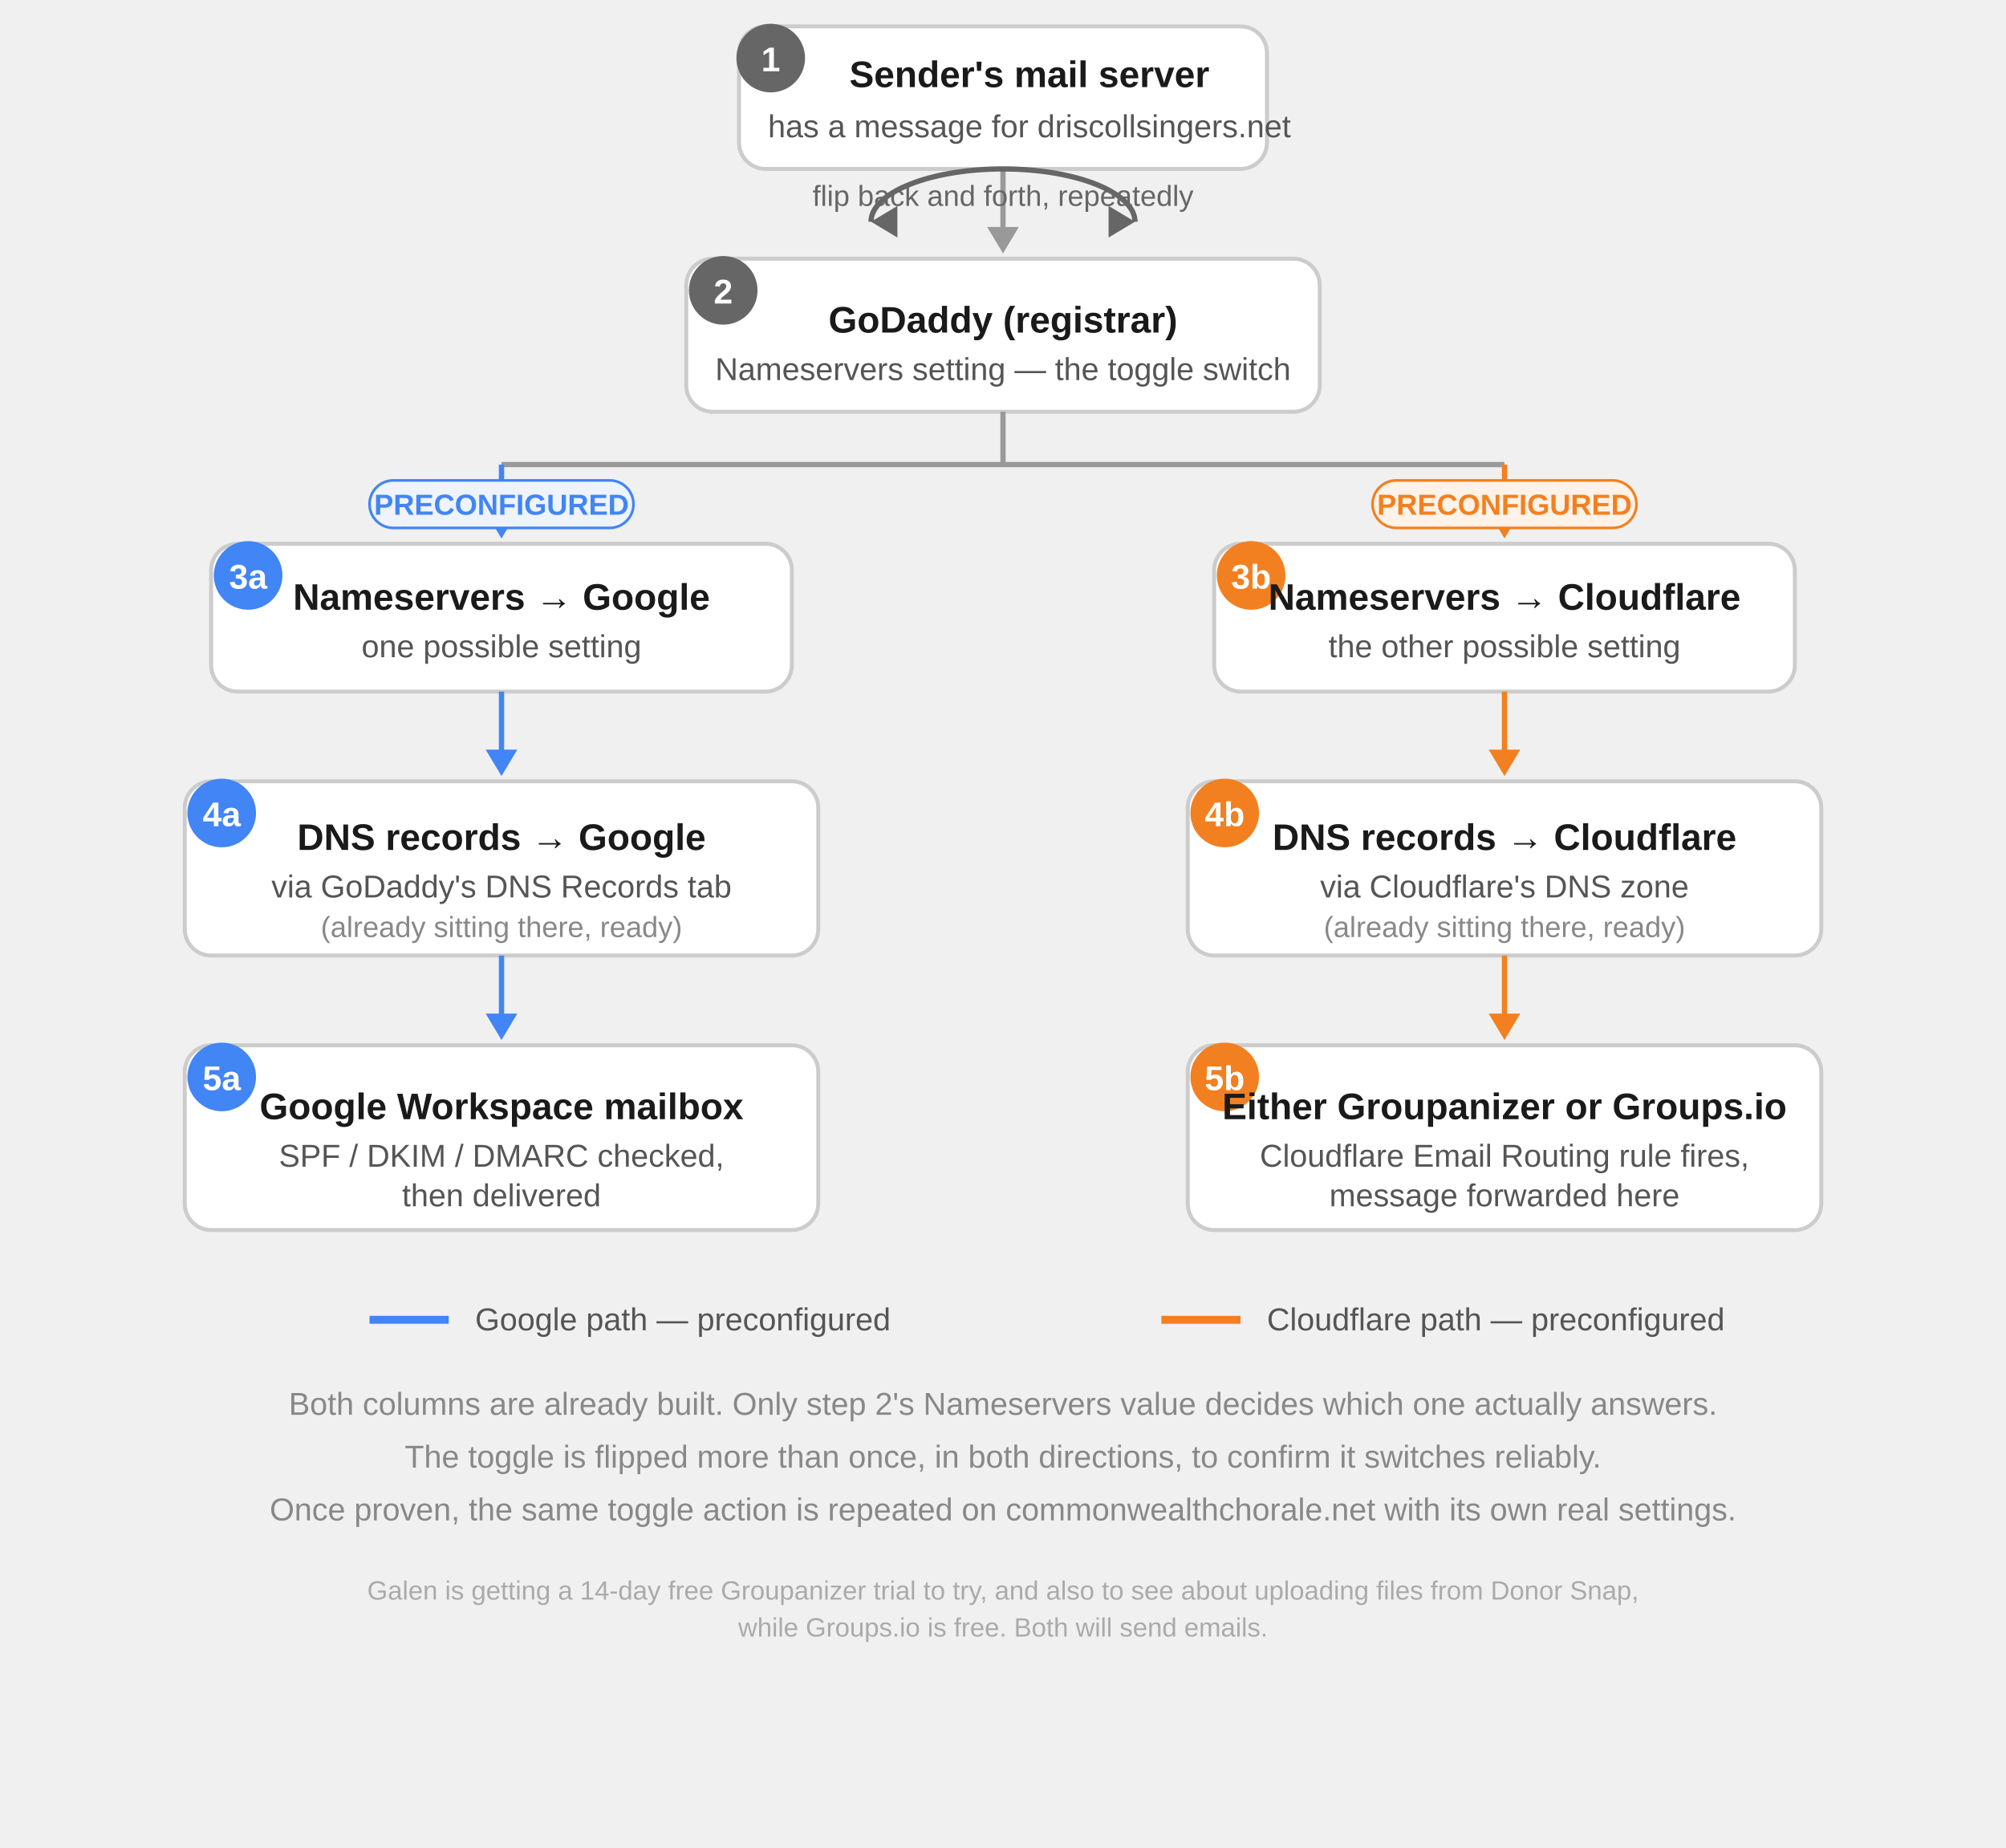
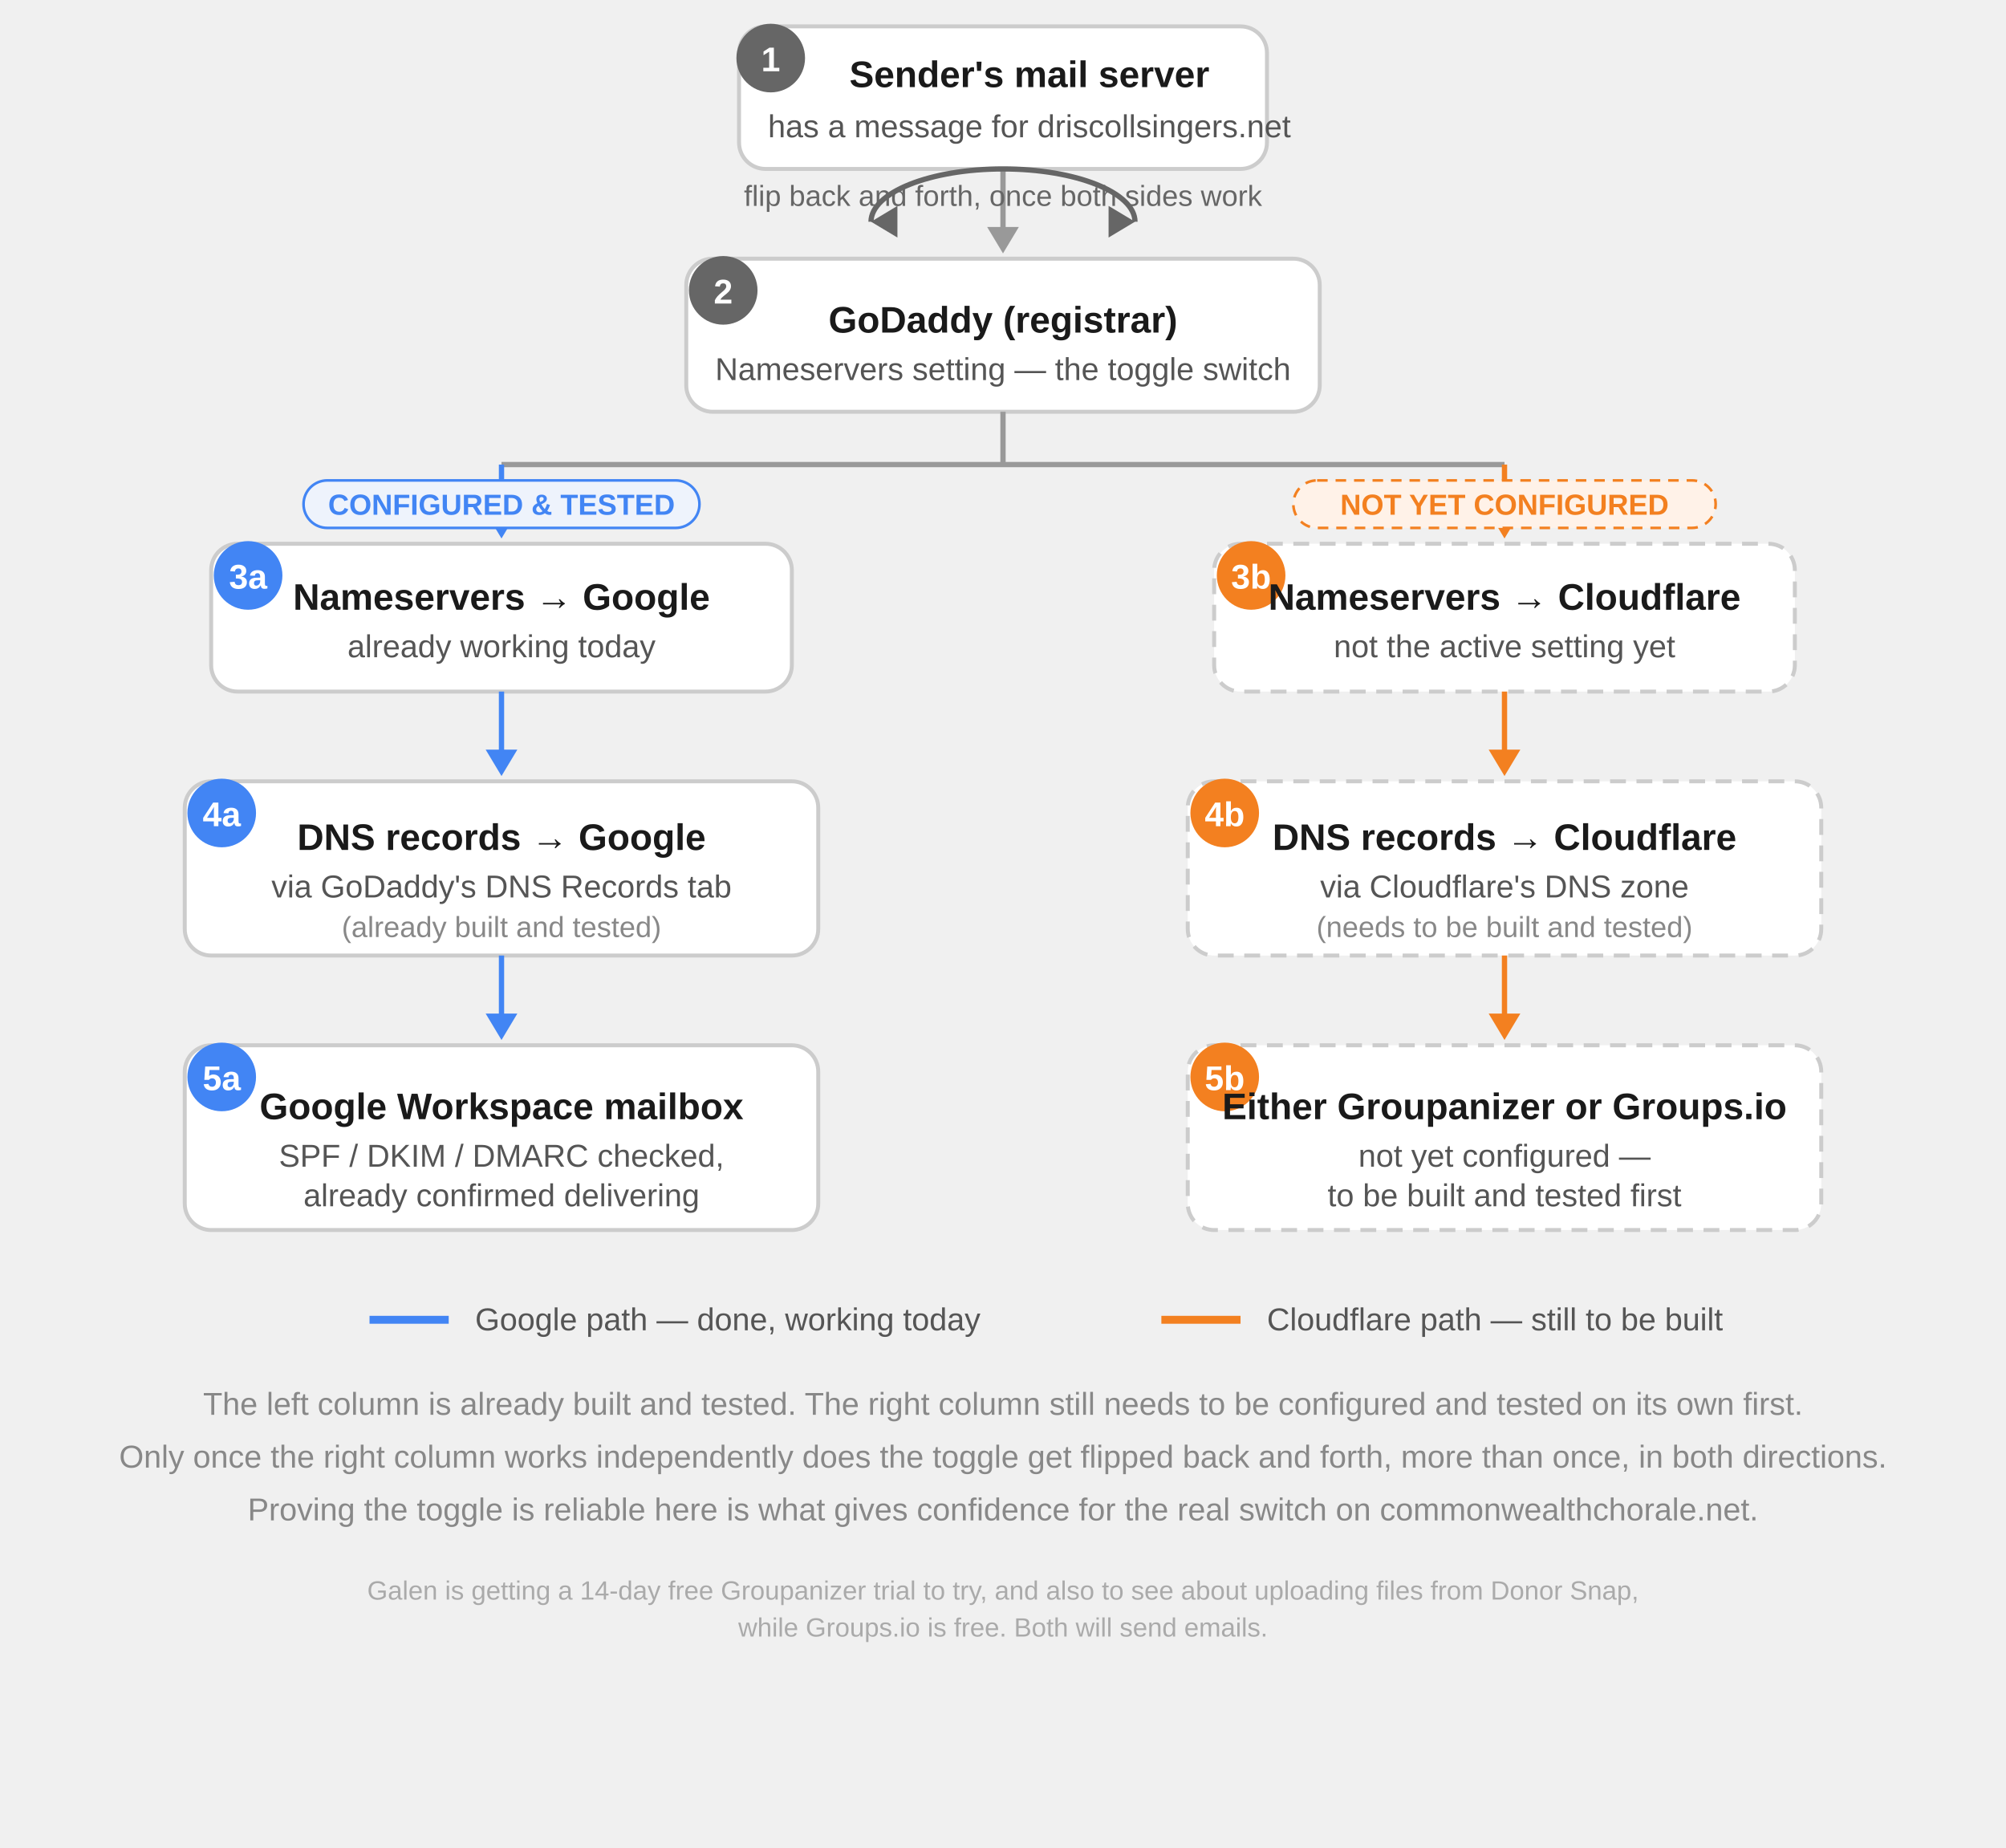
<svg xmlns="http://www.w3.org/2000/svg" viewBox="0 0 760 700" role="img">
  <style>
  text { font-family: Arial, Helvetica, sans-serif; }
  .box { fill: #ffffff; stroke: #cccccc; stroke-width: 1.5; }
  .title { font-size: 14px; fill: #1a1a1a; font-weight: 700; text-anchor: middle; }
  .sub { font-size: 12px; fill: #555555; text-anchor: middle; }
  .muted { font-size: 11px; fill: #888888; text-anchor: middle; }
  .badge { font-size: 13px; font-weight: 700; fill: #ffffff; text-anchor: middle; }
  .tag { font-size: 11px; font-weight: 700; text-anchor: middle; }
  .path-g { stroke: #4285F4; }
  .path-c { stroke: #F38020; }
</style>
  <rect x="280" y="10" width="200" height="54" rx="10" class="box" />
  <circle cx="292" cy="22" r="13" fill="#666666" />
  <text x="292" y="27" class="badge">1</text>
  <text x="390" y="33" class="title" font-size="14">Sender's mail server</text>
  <text x="390" y="52" class="sub">has a message for driscollsingers.net</text>
  <line x1="380" y1="64" x2="380" y2="88" stroke="#999999" stroke-width="2" />
  <polygon points="380,96 374,86 386,86" fill="#999999" />
  <rect x="260" y="98" width="240" height="58" rx="10" class="box" stroke="#666666" stroke-width="2" />
  <circle cx="274" cy="110" r="13" fill="#666666" />
  <text x="274" y="115" class="badge">2</text>
  <text x="380" y="126" class="title" font-size="14">GoDaddy (registrar)</text>
  <text x="380" y="144" class="sub">Nameservers setting — the toggle switch</text>
  <path d="M 330 84 A 50 20 0 0 1 430 84" stroke="#666666" stroke-width="2" fill="none" />
  <polygon points="330,84 340,78 340,90" fill="#666666" />
  <polygon points="430,84 420,78 420,90" fill="#666666" />
-   <text x="380" y="78" font-size="11" fill="#666666" text-anchor="middle">flip back and forth, repeatedly</text>
+   <text x="380" y="78" font-size="11" fill="#666666" text-anchor="middle">flip back and forth, once both sides work</text>
  <line x1="380" y1="156" x2="380" y2="176" stroke="#999999" stroke-width="2" />
  <line x1="190" y1="176" x2="570" y2="176" stroke="#999999" stroke-width="2" />
  <line x1="190" y1="176" x2="190" y2="196" class="path-g" stroke-width="2" />
  <line x1="570" y1="176" x2="570" y2="196" class="path-c" stroke-width="2" />
  <polygon points="190,204 184,194 196,194" fill="#4285F4" />
  <polygon points="570,204 564,194 576,194" fill="#F38020" />
-   <rect x="140" y="182" width="100" height="18" rx="9" fill="#eef3fc" stroke="#4285F4" />
-   <text x="190" y="195" class="tag" fill="#4285F4">PRECONFIGURED</text>
-   <rect x="520" y="182" width="100" height="18" rx="9" fill="#fff2e8" stroke="#F38020" />
-   <text x="570" y="195" class="tag" fill="#F38020">PRECONFIGURED</text>
+   <rect x="115" y="182" width="150" height="18" rx="9" fill="#eef3fc" stroke="#4285F4" />
+   <text x="190" y="195" class="tag" fill="#4285F4">CONFIGURED &amp; TESTED</text>
+   <rect x="490" y="182" width="160" height="18" rx="9" fill="#fff2e8" stroke="#F38020" stroke-dasharray="4,3" />
+   <text x="570" y="195" class="tag" fill="#F38020">NOT YET CONFIGURED</text>
  <rect x="80" y="206" width="220" height="56" rx="10" class="box" stroke="#4285F4" />
  <circle cx="94" cy="218" r="13" fill="#4285F4" />
  <text x="94" y="223" class="badge">3a</text>
  <text x="190" y="231" class="title">Nameservers → Google</text>
-   <text x="190" y="249" class="sub">one possible setting</text>
-   <rect x="460" y="206" width="220" height="56" rx="10" class="box" stroke="#F38020" />
+   <text x="190" y="249" class="sub">already working today</text>
+   <rect x="460" y="206" width="220" height="56" rx="10" class="box" stroke="#F38020" stroke-dasharray="6,4" />
  <circle cx="474" cy="218" r="13" fill="#F38020" />
  <text x="474" y="223" class="badge">3b</text>
  <text x="570" y="231" class="title">Nameservers → Cloudflare</text>
-   <text x="570" y="249" class="sub">the other possible setting</text>
+   <text x="570" y="249" class="sub">not the active setting yet</text>
  <line x1="190" y1="262" x2="190" y2="286" class="path-g" stroke-width="2" />
  <polygon points="190,294 184,284 196,284" fill="#4285F4" />
  <line x1="570" y1="262" x2="570" y2="286" class="path-c" stroke-width="2" />
  <polygon points="570,294 564,284 576,284" fill="#F38020" />
  <rect x="70" y="296" width="240" height="66" rx="10" class="box" stroke="#4285F4" />
  <circle cx="84" cy="308" r="13" fill="#4285F4" />
  <text x="84" y="313" class="badge">4a</text>
  <text x="190" y="322" class="title">DNS records → Google</text>
  <text x="190" y="340" class="sub">via GoDaddy's DNS Records tab</text>
-   <text x="190" y="355" class="muted">(already sitting there, ready)</text>
-   <rect x="450" y="296" width="240" height="66" rx="10" class="box" stroke="#F38020" />
+   <text x="190" y="355" class="muted">(already built and tested)</text>
+   <rect x="450" y="296" width="240" height="66" rx="10" class="box" stroke="#F38020" stroke-dasharray="6,4" />
  <circle cx="464" cy="308" r="13" fill="#F38020" />
  <text x="464" y="313" class="badge">4b</text>
  <text x="570" y="322" class="title">DNS records → Cloudflare</text>
  <text x="570" y="340" class="sub">via Cloudflare's DNS zone</text>
-   <text x="570" y="355" class="muted">(already sitting there, ready)</text>
+   <text x="570" y="355" class="muted">(needs to be built and tested)</text>
  <line x1="190" y1="362" x2="190" y2="386" class="path-g" stroke-width="2" />
  <polygon points="190,394 184,384 196,384" fill="#4285F4" />
  <line x1="570" y1="362" x2="570" y2="386" class="path-c" stroke-width="2" />
  <polygon points="570,394 564,384 576,384" fill="#F38020" />
  <rect x="70" y="396" width="240" height="70" rx="10" class="box" stroke="#4285F4" stroke-width="2" />
  <circle cx="84" cy="408" r="13" fill="#4285F4" />
  <text x="84" y="413" class="badge">5a</text>
  <text x="190" y="424" class="title">Google Workspace mailbox</text>
  <text x="190" y="442" class="sub">SPF / DKIM / DMARC checked,</text>
-   <text x="190" y="457" class="sub">then delivered</text>
-   <rect x="450" y="396" width="240" height="70" rx="10" class="box" stroke="#F38020" stroke-width="2" />
+   <text x="190" y="457" class="sub">already confirmed delivering</text>
+   <rect x="450" y="396" width="240" height="70" rx="10" class="box" stroke="#F38020" stroke-width="2" stroke-dasharray="6,4" />
  <circle cx="464" cy="408" r="13" fill="#F38020" />
  <text x="464" y="413" class="badge">5b</text>
  <text x="570" y="424" class="title" font-size="13">Either Groupanizer or Groups.io</text>
-   <text x="570" y="442" class="sub">Cloudflare Email Routing rule fires,</text>
-   <text x="570" y="457" class="sub">message forwarded here</text>
+   <text x="570" y="442" class="sub">not yet configured —</text>
+   <text x="570" y="457" class="sub">to be built and tested first</text>
  <line x1="140" y1="500" x2="170" y2="500" stroke="#4285F4" stroke-width="3" />
-   <text x="180" y="504" font-size="12" fill="#555555" text-anchor="start">Google path — preconfigured</text>
+   <text x="180" y="504" font-size="12" fill="#555555" text-anchor="start">Google path — done, working today</text>
  <line x1="440" y1="500" x2="470" y2="500" stroke="#F38020" stroke-width="3" />
-   <text x="480" y="504" font-size="12" fill="#555555" text-anchor="start">Cloudflare path — preconfigured</text>
-   <text x="380" y="536" font-size="12" fill="#888888" text-anchor="middle">Both columns are already built. Only step 2's Nameservers value decides which one actually answers.</text>
-   <text x="380" y="556" font-size="12" fill="#888888" text-anchor="middle">The toggle is flipped more than once, in both directions, to confirm it switches reliably.</text>
-   <text x="380" y="576" font-size="12" fill="#888888" text-anchor="middle">Once proven, the same toggle action is repeated on commonwealthchorale.net with its own real settings.</text>
+   <text x="480" y="504" font-size="12" fill="#555555" text-anchor="start">Cloudflare path — still to be built</text>
+   <text x="380" y="536" font-size="12" fill="#888888" text-anchor="middle">The left column is already built and tested. The right column still needs to be configured and tested on its own first.</text>
+   <text x="380" y="556" font-size="12" fill="#888888" text-anchor="middle">Only once the right column works independently does the toggle get flipped back and forth, more than once, in both directions.</text>
+   <text x="380" y="576" font-size="12" fill="#888888" text-anchor="middle">Proving the toggle is reliable here is what gives confidence for the real switch on commonwealthchorale.net.</text>
  <text x="380" y="606" font-size="10" fill="#aaaaaa" text-anchor="middle">Galen is getting a 14-day free Groupanizer trial to try, and also to see about uploading files from Donor Snap,</text>
  <text x="380" y="620" font-size="10" fill="#aaaaaa" text-anchor="middle">while Groups.io is free. Both will send emails.</text>
</svg>
